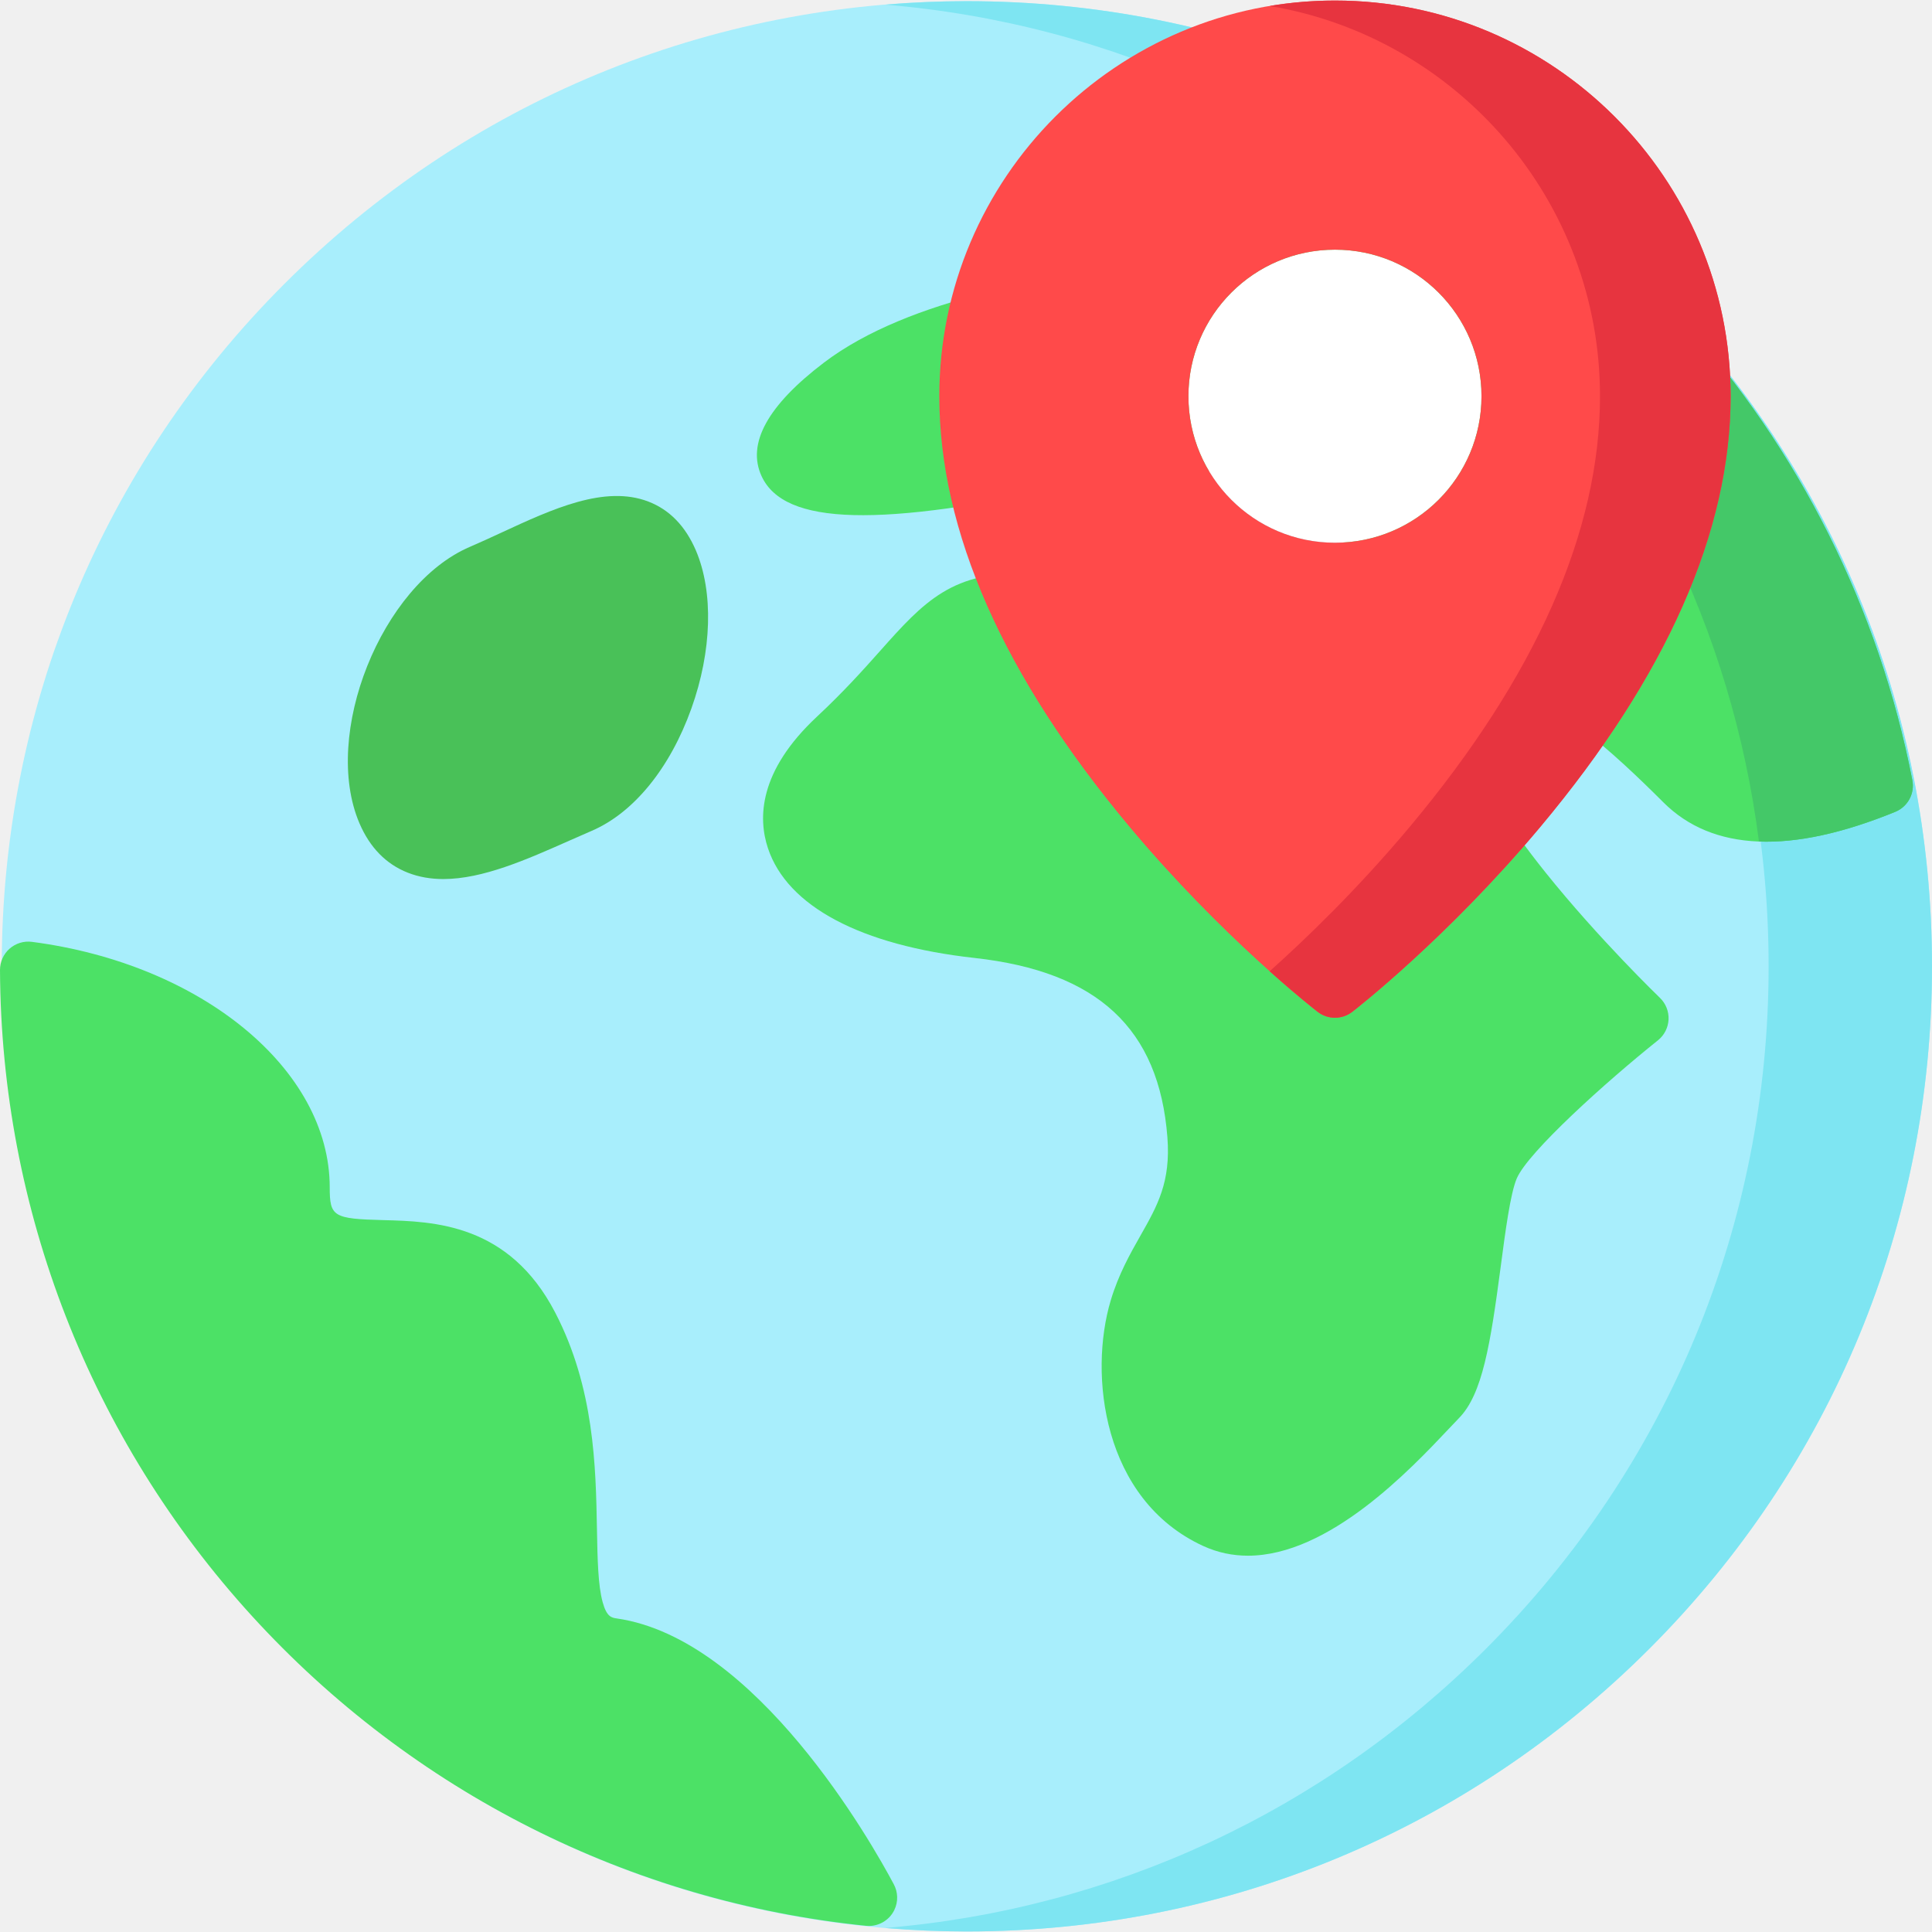
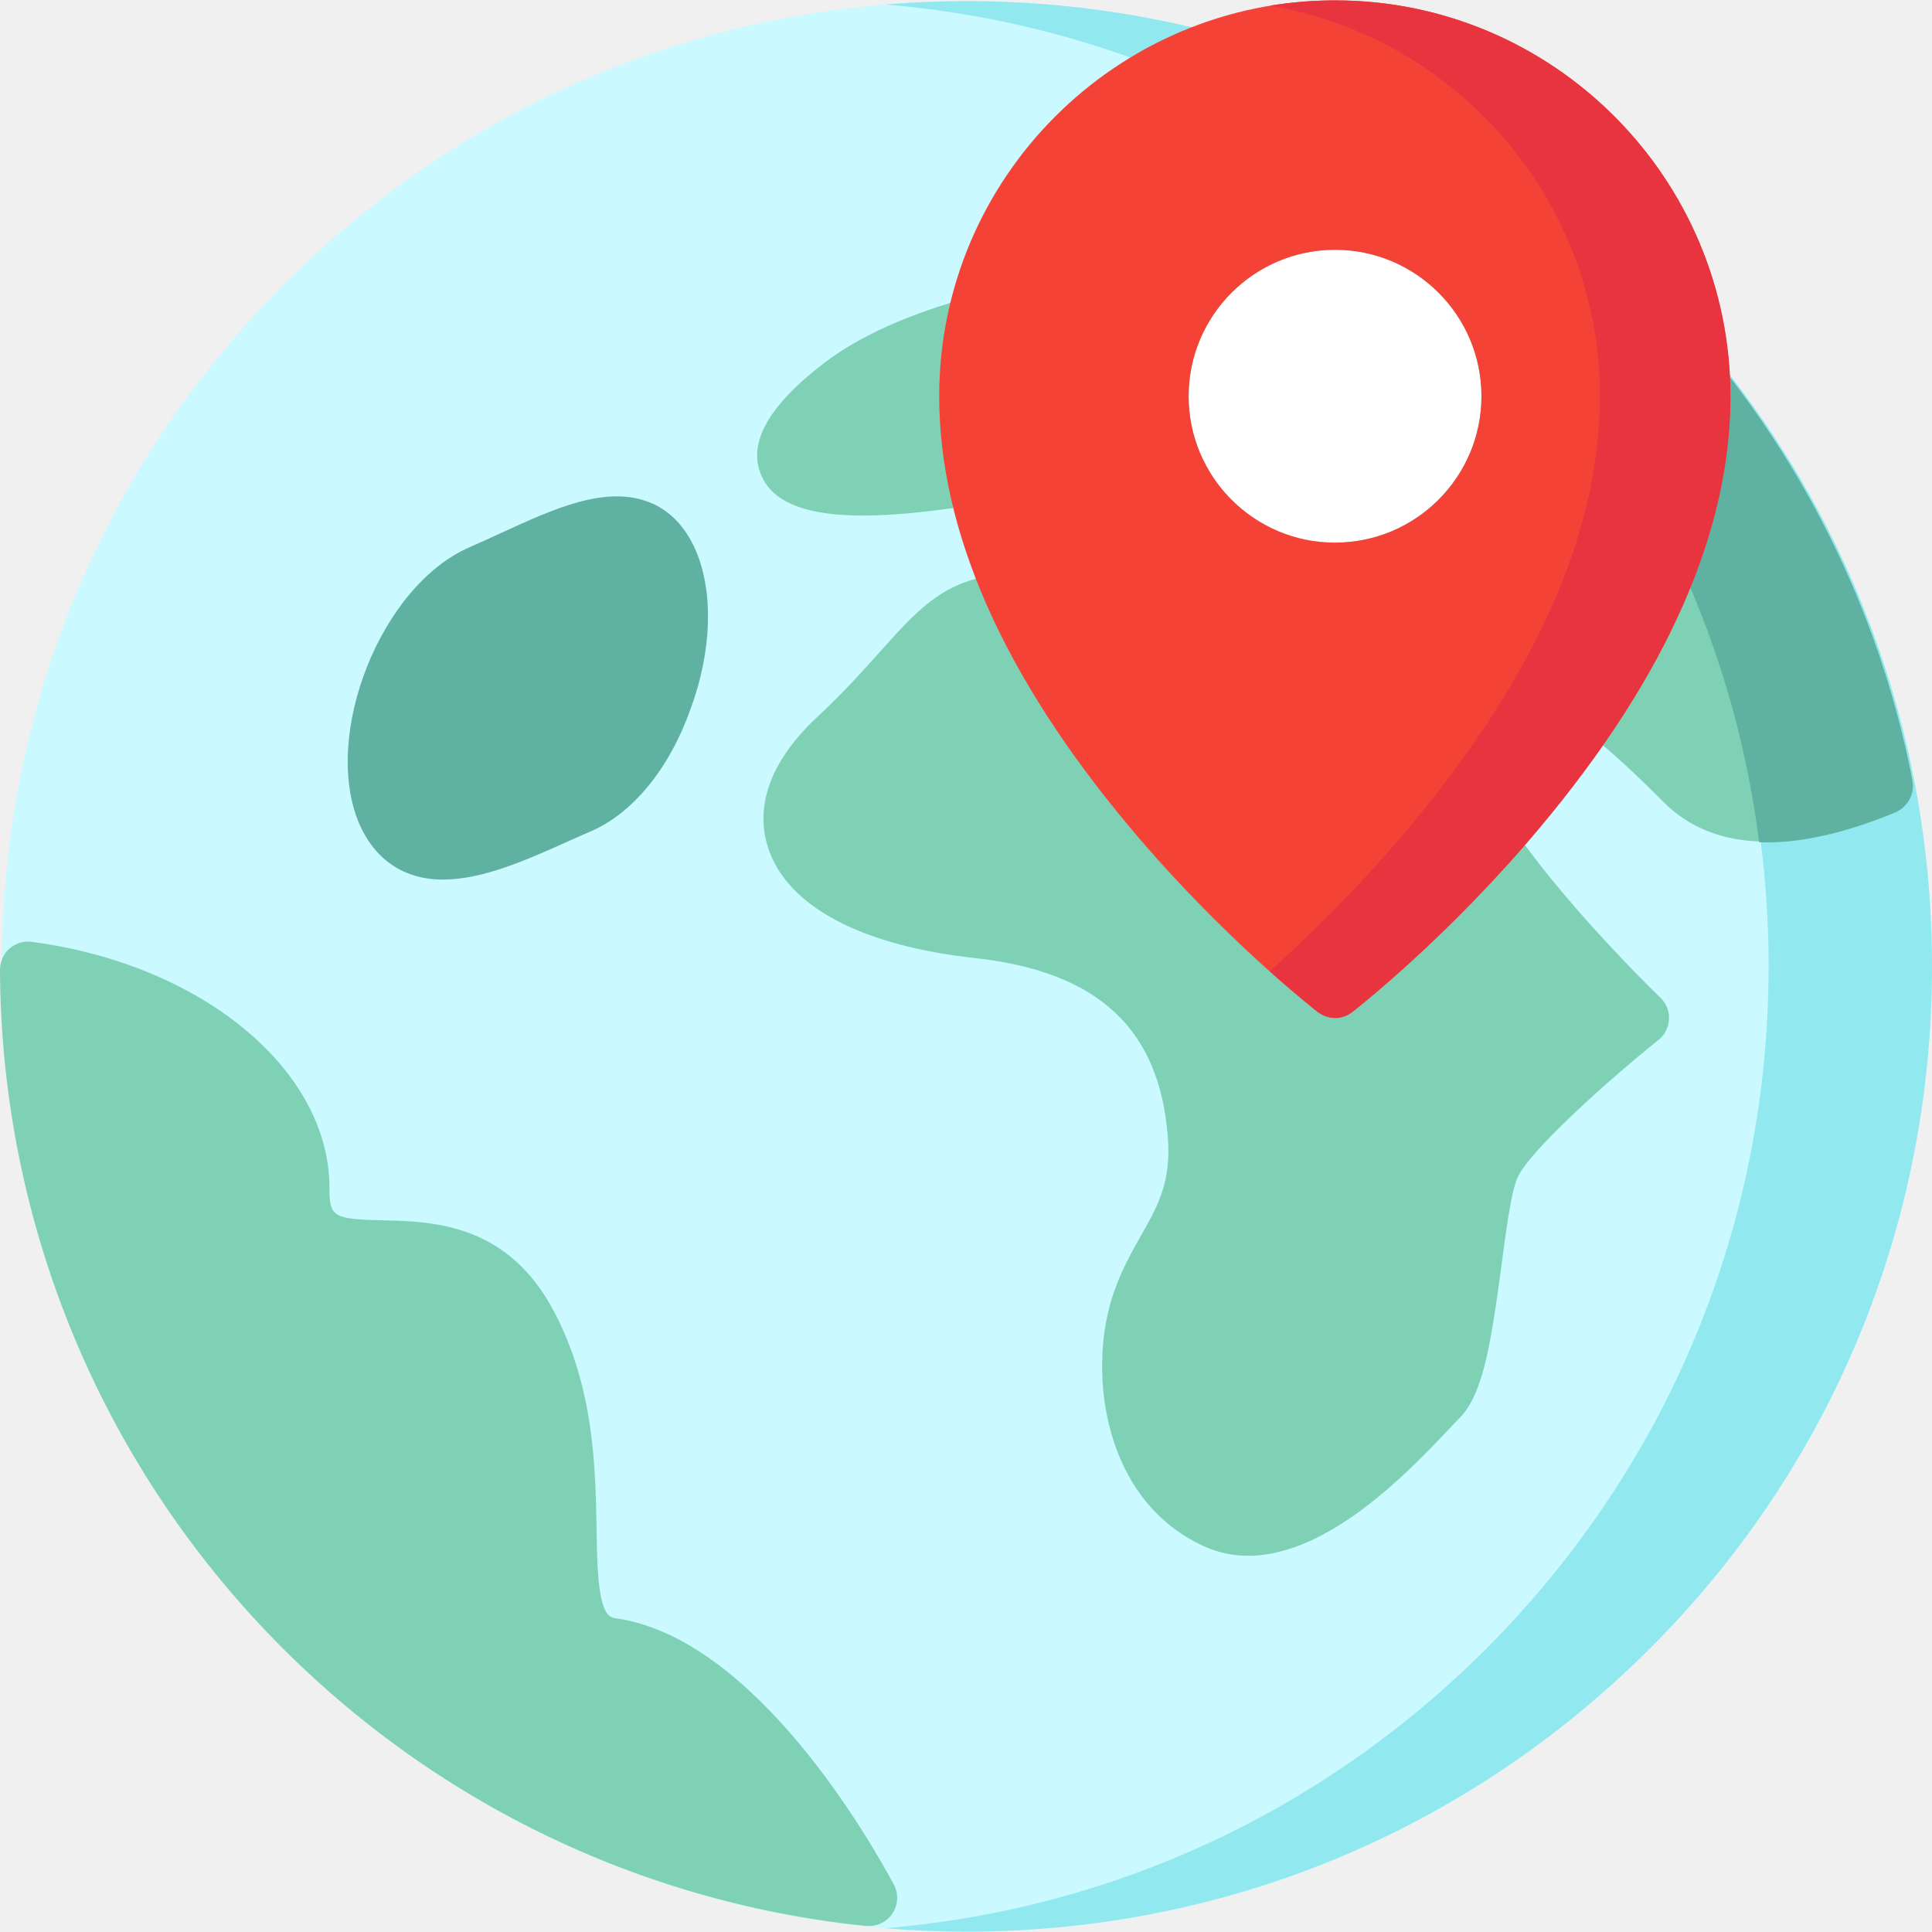
<svg xmlns="http://www.w3.org/2000/svg" version="1.1" id="Capa_1" x="0px" y="0px" viewBox="0 0 512 512" style="enable-background:new 0 0 512 512;" xml:space="preserve">
-   <path style="fill:#A8EEFC;" d="M437.086,75.227C388.777,26.918,324.548,0.313,256.229,0.313S123.681,26.918,75.372,75.227  C27.063,123.535,0.459,187.765,0.459,256.083S27.064,388.631,75.372,436.94s112.538,74.913,180.857,74.913  s132.548-26.605,180.857-74.913S512,324.402,512,256.083S485.395,123.536,437.086,75.227z" />
-   <path style="fill:#7EE5F2;" d="M437.086,75.227C388.777,26.918,324.548,0.313,256.229,0.313c-7.269,0-14.486,0.32-21.648,0.915  C294.735,6.237,350.62,32.057,393.79,75.226c48.309,48.309,74.914,112.538,74.914,180.857S442.099,388.631,393.79,436.94  c-43.169,43.169-99.055,68.988-159.209,73.997c7.162,0.597,14.379,0.916,21.648,0.916c68.319,0,132.548-26.605,180.857-74.913  S512,324.403,512,256.084S485.395,123.536,437.086,75.227z" />
-   <path style="fill:#4CE166;" d="M506.79,206.773c-8.847-45.445-30.005-87.714-61.188-122.239  c-30.989-34.31-70.597-59.591-114.54-73.111c-2.06-0.634-4.297-0.35-6.134,0.782c-14.168,8.726-23.581,15.212-28.775,19.829  c-4.384,3.897-6.528,8.949-6.2,14.609c0.497,8.577,6.933,17.253,13.643,24.059c-23.344,2.096-62.505,8.12-85.242,25.396  c-14.943,11.352-20.502,21.478-16.523,30.095c6.025,13.049,31.044,13.706,83.658,2.196c42.452-9.287,65.821,1.279,70.583,10.122  c1.562,2.901,0.571,4.461-0.604,5.606c-8.122,7.909-40.423,11.089-82.302,8.097c-20.528-1.468-28.606,7.58-39.766,20.104  c-4.552,5.108-9.712,10.897-16.899,17.605c-15.495,14.462-15.621,26.926-12.998,34.835c5.115,15.422,24.564,25.76,54.767,29.111  c32.648,3.622,48.887,18.729,51.104,47.543c0.91,11.845-2.637,18.097-7.128,26.014c-2.718,4.792-5.799,10.224-7.884,17.173  c-5.886,19.621-2.193,52.783,24.445,65.078c3.917,1.808,7.91,2.599,11.908,2.599c21.518,0,43.14-22.927,53.283-33.683  c1.034-1.097,1.926-2.043,2.652-2.786c6.207-6.332,8.328-19.471,11.084-40.36c1.187-9.001,2.532-19.203,4.226-23.154  c3.005-7.011,23.69-25.626,37.417-36.603c1.686-1.348,2.708-3.358,2.807-5.515c0.098-2.157-0.739-4.25-2.297-5.747  c-0.16-0.154-16.181-15.59-30.291-33.197c-20.242-25.263-22.219-37.14-20.195-40.175c4.028-6.04,7.333-7.021,9.467-7.232  c10.698-1.055,29.053,15.917,41.918,28.781c13.027,13.029,33.713,13.883,61.477,2.539C505.58,213.79,507.474,210.286,506.79,206.773  z" />
-   <path style="fill:#44C868;" d="M506.79,206.773c-8.847-45.445-30.005-87.714-61.188-122.239  c-30.989-34.31-70.597-59.591-114.54-73.111c-2.06-0.634-4.297-0.35-6.134,0.782c-4.773,2.94-8.995,5.62-12.708,8.065  c29.925,12.672,57.426,31.117,81.098,54.79c40.466,40.466,65.69,92.104,72.819,147.957c10.242,0.397,22.309-2.226,36.131-7.872  C505.58,213.79,507.474,210.286,506.79,206.773z" />
-   <path style="fill:#4CE166;" d="M236.83,499.286c-5.767-10.828-36.359-65.032-73.364-70.378c-1.376-0.199-2.675-0.387-3.753-4.306  c-1.24-4.514-1.367-11.388-1.514-19.346c-0.308-16.666-0.691-37.407-11.056-57.396c-12.265-23.653-32.294-24.172-45.547-24.516  c-13.285-0.344-14.215-0.912-14.215-8.678c0-31.244-33.928-59.216-78.919-65.066c-2.142-0.279-4.304,0.382-5.925,1.812  c-1.622,1.431-2.545,3.492-2.536,5.654c0.28,63.501,23.989,124.293,66.761,171.18c42.489,46.578,100.285,75.738,162.739,82.11  c0.256,0.026,0.511,0.039,0.764,0.039c2.841,0,5.469-1.615,6.734-4.207C238.083,503.96,237.984,501.387,236.83,499.286z" />
-   <path style="fill:#49C158;" d="M184.407,145.855c-2.757-6.437-6.994-10.79-12.589-12.936c-11.572-4.437-25.443,1.983-38.855,8.191  c-2.797,1.294-5.69,2.633-8.431,3.808c-23.47,10.055-39.335,49.771-29.268,73.269c2.752,6.425,7.059,10.826,12.8,13.082  c3,1.179,6.16,1.687,9.437,1.687c10.429-0.001,22.03-5.143,33.337-10.157c2.009-0.89,3.997-1.772,5.942-2.605  c11.13-4.768,20.766-16.583,26.437-32.415C188.678,172.536,189.122,156.864,184.407,145.855z" />
-   <circle style="fill:#FFFFFF;" cx="353.777" cy="104.997" r="38.831" />
-   <path style="fill:#FF4A4A;" d="M353.78,0.146c-57.816,0-104.853,47.037-104.853,104.853c0,35.764,16.967,74.162,50.428,114.125  c24.576,29.352,48.819,48.23,49.838,49.02c1.351,1.044,2.969,1.567,4.587,1.567c1.618,0,3.236-0.523,4.587-1.567  c1.019-0.79,25.262-19.667,49.838-49.02c33.46-39.964,50.427-78.361,50.427-114.125C458.632,47.183,411.596,0.146,353.78,0.146z   M392.611,104.999c0,21.445-17.386,38.831-38.831,38.831c-21.445,0-38.831-17.386-38.831-38.831s17.385-38.831,38.831-38.831  C375.225,66.168,392.611,83.553,392.611,104.999z" />
-   <path style="fill:#E7343F;" d="M353.78,0.146c-5.894,0-11.674,0.497-17.307,1.436c49.609,8.275,87.545,51.495,87.545,103.417  c0,35.764-16.967,74.162-50.427,114.125c-13.843,16.533-27.578,29.742-37.119,38.268c7.398,6.611,12.274,10.408,12.719,10.753  c1.351,1.044,2.969,1.567,4.587,1.567c1.618,0,3.236-0.523,4.587-1.567c1.019-0.79,25.262-19.667,49.838-49.02  c33.46-39.964,50.427-78.361,50.427-114.125C458.632,47.183,411.596,0.146,353.78,0.146z" />
-   <g>
- </g>
-   <g>
- </g>
-   <g>
- </g>
-   <g>
- </g>
-   <g>
- </g>
-   <g>
- </g>
-   <g>
- </g>
-   <g>
- </g>
-   <g>
- </g>
-   <g>
- </g>
-   <g>
- </g>
-   <g>
- </g>
-   <g>
- </g>
-   <g>
- </g>
-   <g>
- </g>
+   <style type="text/css">
+ 	.st0{fill:#CAF9FF;}
+ 	.st1{fill:#92E8EF;}
+ 	.st2{fill:#7ED1B5;}
+ 	.st3{fill:#5FB2A2;}
+ 	.st4{fill:#FFFFFF;}
+ 	.st5{fill:#F44336;}
+ 	.st6{fill:#E7343F;}
+ </style>
+   <path class="st0" d="M437.1,75.2C388.8,26.9,324.5,0.3,256.2,0.3S123.7,26.9,75.4,75.2C27.1,123.5,0.5,187.8,0.5,256.1  s26.6,132.5,74.9,180.9s112.5,74.9,180.9,74.9s132.5-26.6,180.9-74.9S512,324.4,512,256.1S485.4,123.5,437.1,75.2z" />
+   <path class="st1" d="M437.1,75.2C388.8,26.9,324.5,0.3,256.2,0.3c-7.3,0-14.5,0.3-21.6,0.9c60.2,5,116,30.8,159.2,74  c48.3,48.3,74.9,112.5,74.9,180.9s-26.6,132.5-74.9,180.9c-43.2,43.2-99.1,69-159.2,74c7.2,0.6,14.4,0.9,21.6,0.9  c68.3,0,132.5-26.6,180.9-74.9S512,324.4,512,256.1S485.4,123.5,437.1,75.2z" />
+   <path class="st2" d="M506.8,206.8c-8.8-45.4-30-87.7-61.2-122.2c-31-34.3-70.6-59.6-114.5-73.1c-2.1-0.6-4.3-0.4-6.1,0.8  c-14.2,8.7-23.6,15.2-28.8,19.8c-4.4,3.9-6.5,8.9-6.2,14.6c0.5,8.6,6.9,17.3,13.6,24.1c-23.3,2.1-62.5,8.1-85.2,25.4  c-14.9,11.4-20.5,21.5-16.5,30.1c6,13,31,13.7,83.7,2.2c42.5-9.3,65.8,1.3,70.6,10.1c1.6,2.9,0.6,4.5-0.6,5.6  c-8.1,7.9-40.4,11.1-82.3,8.1c-20.5-1.5-28.6,7.6-39.8,20.1c-4.6,5.1-9.7,10.9-16.9,17.6c-15.5,14.5-15.6,26.9-13,34.8  c5.1,15.4,24.6,25.8,54.8,29.1c32.6,3.6,48.9,18.7,51.1,47.5c0.9,11.8-2.6,18.1-7.1,26c-2.7,4.8-5.8,10.2-7.9,17.2  c-5.9,19.6-2.2,52.8,24.4,65.1c3.9,1.8,7.9,2.6,11.9,2.6c21.5,0,43.1-22.9,53.3-33.7c1-1.1,1.9-2,2.7-2.8  c6.2-6.3,8.3-19.5,11.1-40.4c1.2-9,2.5-19.2,4.2-23.2c3-7,23.7-25.6,37.4-36.6c1.7-1.3,2.7-3.4,2.8-5.5c0.1-2.2-0.7-4.2-2.3-5.7  c-0.2-0.2-16.2-15.6-30.3-33.2c-20.2-25.3-22.2-37.1-20.2-40.2c4-6,7.3-7,9.5-7.2c10.7-1.1,29.1,15.9,41.9,28.8  c13,13,33.7,13.9,61.5,2.5C505.6,213.8,507.5,210.3,506.8,206.8z" />
+   <path class="st3" d="M506.8,206.8c-8.8-45.4-30-87.7-61.2-122.2c-31-34.3-70.6-59.6-114.5-73.1c-2.1-0.6-4.3-0.4-6.1,0.8  c-4.8,2.9-9,5.6-12.7,8.1c29.9,12.7,57.4,31.1,81.1,54.8c40.5,40.5,65.7,92.1,72.8,148c10.2,0.4,22.3-2.2,36.1-7.9  C505.6,213.8,507.5,210.3,506.8,206.8z" />
+   <path class="st2" d="M236.8,499.3c-5.8-10.8-36.4-65-73.4-70.4c-1.4-0.2-2.7-0.4-3.8-4.3c-1.2-4.5-1.4-11.4-1.5-19.3  c-0.3-16.7-0.7-37.4-11.1-57.4c-12.3-23.7-32.3-24.2-45.5-24.5c-13.3-0.3-14.2-0.9-14.2-8.7c0-31.2-33.9-59.2-78.9-65.1  c-2.1-0.3-4.3,0.4-5.9,1.8c-1.6,1.4-2.5,3.5-2.5,5.7c0.3,63.5,24,124.3,66.8,171.2c42.5,46.6,100.3,75.7,162.7,82.1  c0.3,0,0.5,0,0.8,0c2.8,0,5.5-1.6,6.7-4.2C238.1,504,238,501.4,236.8,499.3z" />
+   <path class="st3" d="M184.4,145.9c-2.8-6.4-7-10.8-12.6-12.9c-11.6-4.4-25.4,2-38.9,8.2c-2.8,1.3-5.7,2.6-8.4,3.8  c-23.5,10.1-39.3,49.8-29.3,73.3c2.8,6.4,7.1,10.8,12.8,13.1c3,1.2,6.2,1.7,9.4,1.7c10.4,0,22-5.1,33.3-10.2c2-0.9,4-1.8,5.9-2.6  c11.1-4.8,20.8-16.6,26.4-32.4C188.7,172.5,189.1,156.9,184.4,145.9z" />
+   <circle class="st4" cx="353.8" cy="105" r="38.8" />
+   <path class="st5" d="M353.8,0.1c-57.8,0-104.9,47-104.9,104.9c0,35.8,17,74.2,50.4,114.1c24.6,29.4,48.8,48.2,49.8,49  c1.4,1,3,1.6,4.6,1.6s3.2-0.5,4.6-1.6c1-0.8,25.3-19.7,49.8-49c33.5-40,50.4-78.4,50.4-114.1C458.6,47.2,411.6,0.1,353.8,0.1z   M392.6,105c0,21.4-17.4,38.8-38.8,38.8s-38.8-17.4-38.8-38.8s17.4-38.8,38.8-38.8C375.2,66.2,392.6,83.6,392.6,105z" />
+   <path class="st6" d="M353.8,0.1c-5.9,0-11.7,0.5-17.3,1.4C386.1,9.9,424,53.1,424,105c0,35.8-17,74.2-50.4,114.1  c-13.8,16.5-27.6,29.7-37.1,38.3c7.4,6.6,12.3,10.4,12.7,10.8c1.4,1,3,1.6,4.6,1.6s3.2-0.5,4.6-1.6c1-0.8,25.3-19.7,49.8-49  c33.5-40,50.4-78.4,50.4-114.1C458.6,47.2,411.6,0.1,353.8,0.1z" />
</svg>
